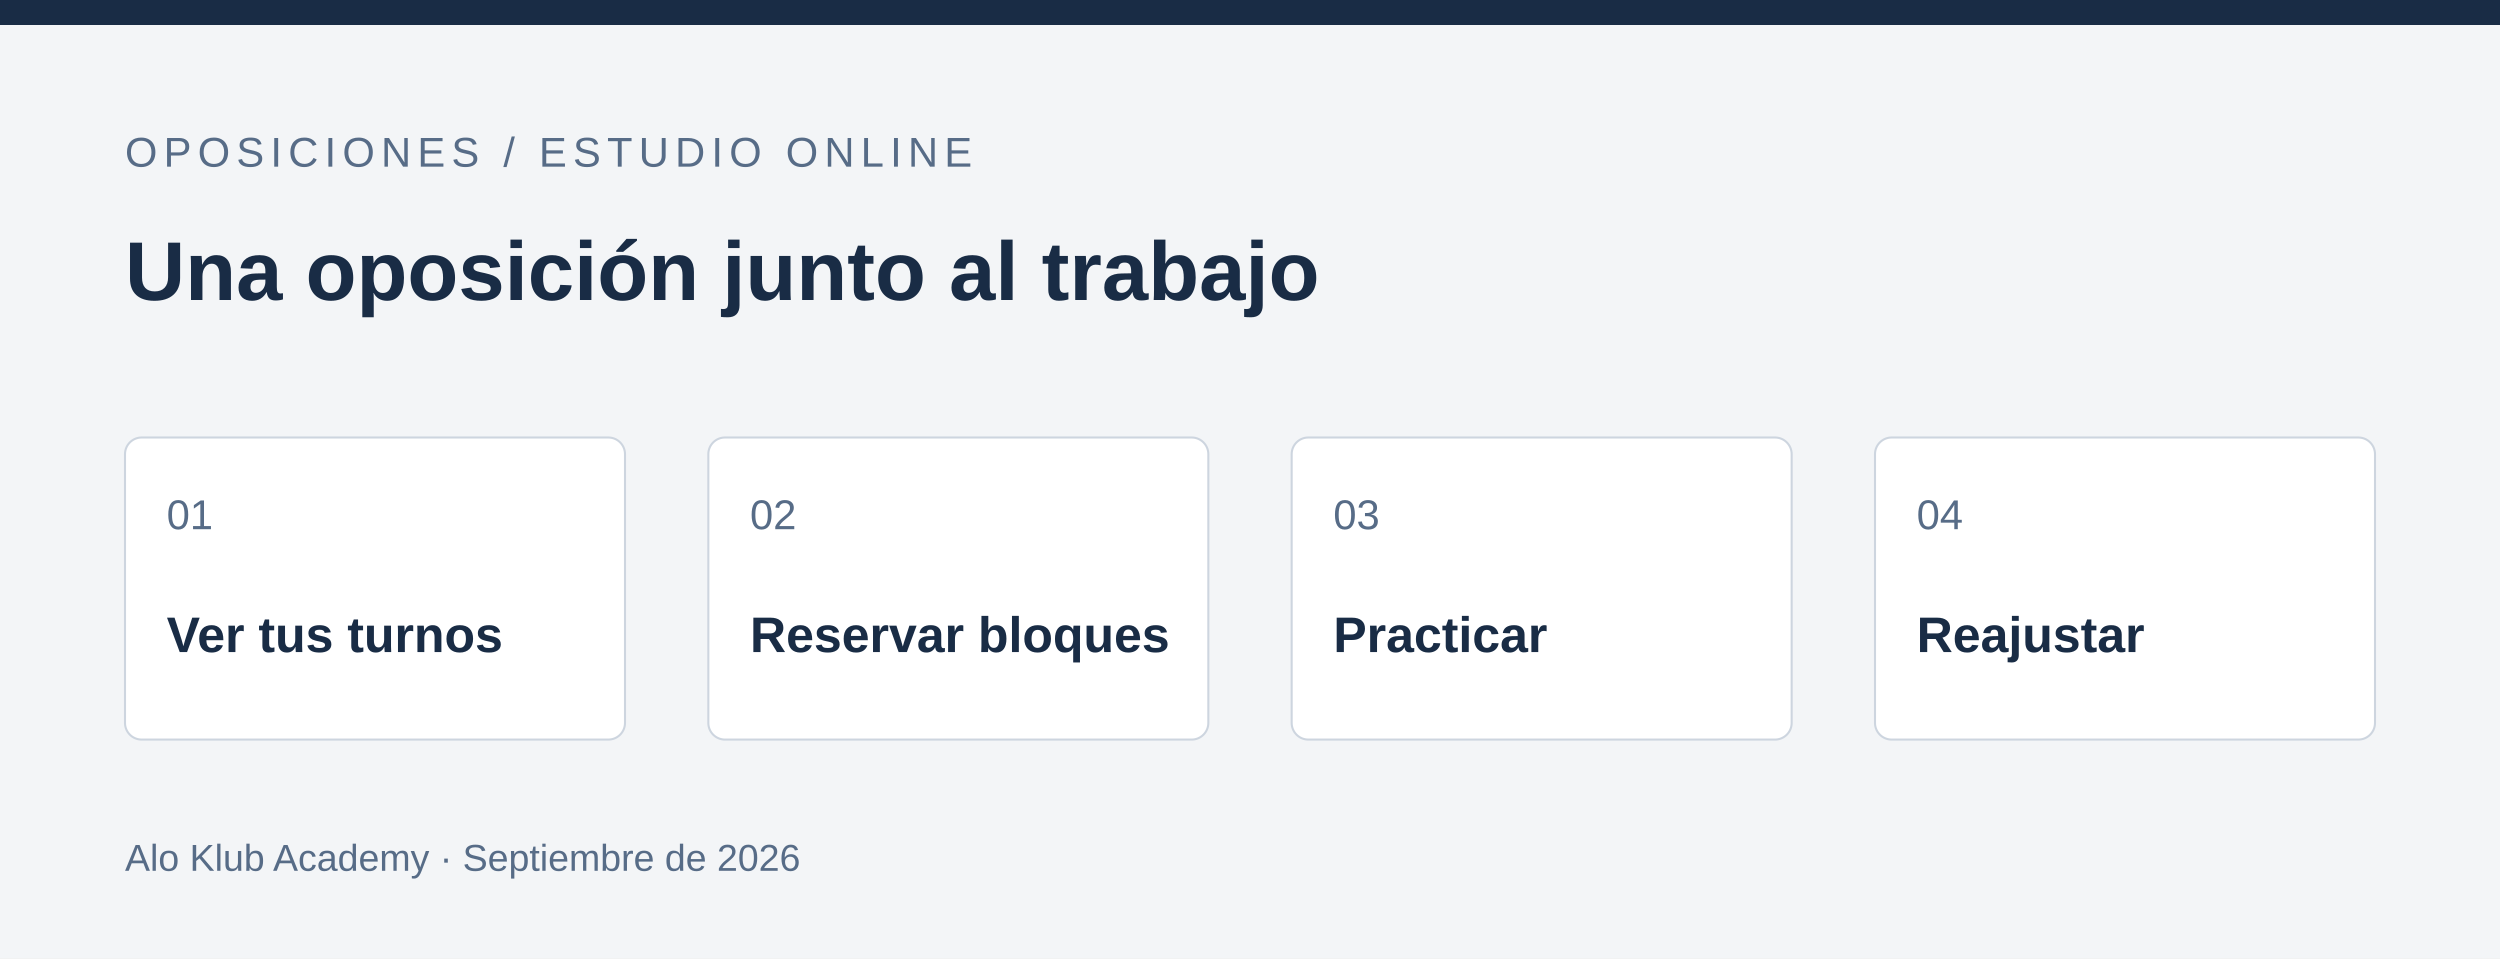
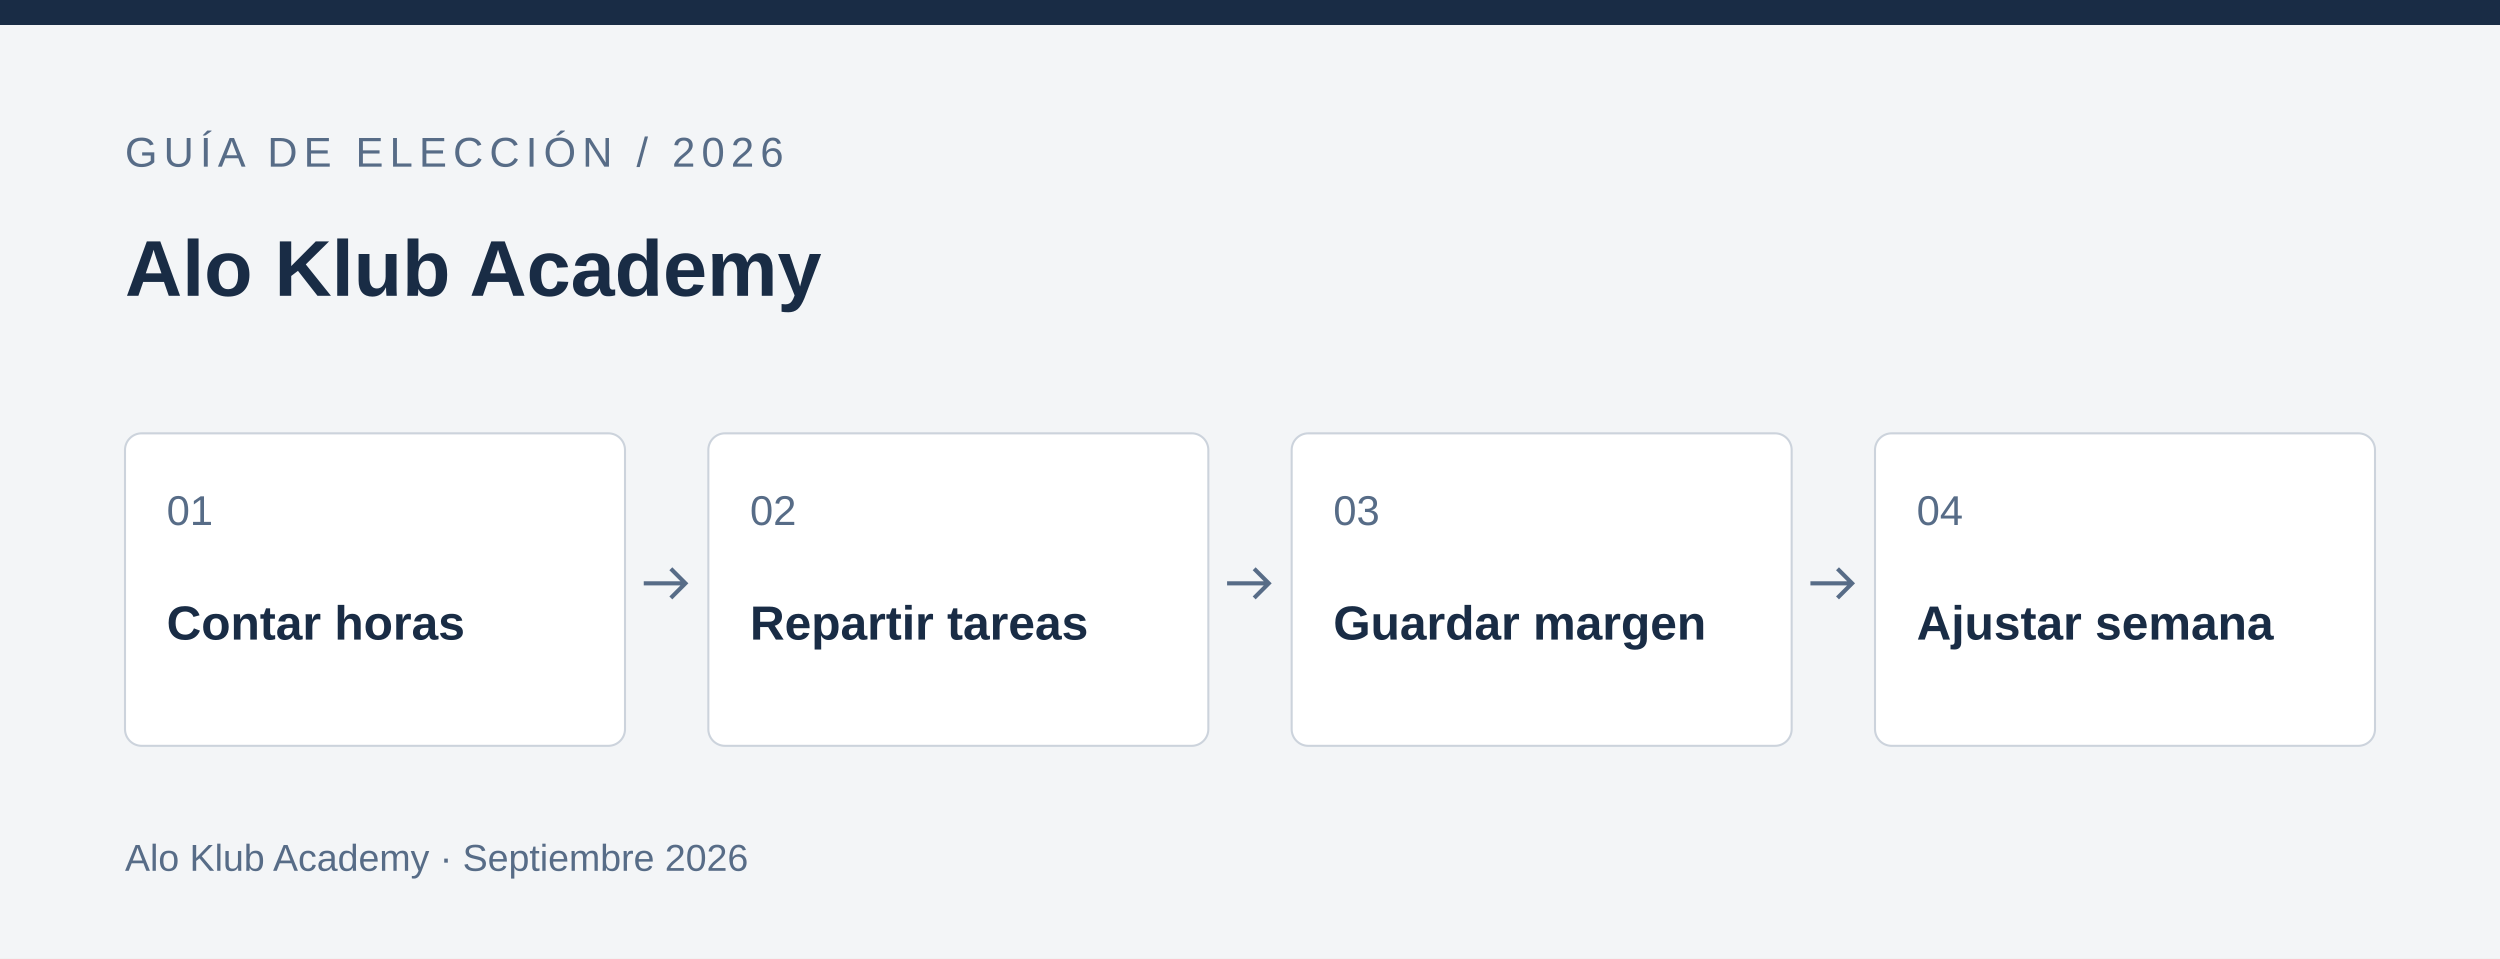
<svg xmlns="http://www.w3.org/2000/svg" width="1200" height="460" viewBox="0 0 1200 460" role="img" aria-labelledby="title desc">
  <rect width="1200" height="460" fill="#f3f5f7" />
-   <rect width="1200" height="12" fill="#192c45" />
-   <g font-family="Arial,sans-serif">
-     <text x="60" y="80" font-size="20" letter-spacing="3" fill="#576c87">OPOSICIONES / ESTUDIO ONLINE</text>
-     <text x="60" y="144" font-size="40" font-weight="700" fill="#192c45">Una oposición junto al trabajo</text>
-     <rect x="60" y="210" width="240" height="145" rx="8" fill="white" stroke="#cdd5df" />
-     <text x="80" y="254" font-size="20" fill="#576c87">01</text>
-     <text x="80" y="313" font-size="24" font-weight="700" fill="#192c45">Ver tus turnos</text>
-     <rect x="340" y="210" width="240" height="145" rx="8" fill="white" stroke="#cdd5df" />
-     <text x="360" y="254" font-size="20" fill="#576c87">02</text>
-     <text x="360" y="313" font-size="24" font-weight="700" fill="#192c45">Reservar bloques</text>
-     <rect x="620" y="210" width="240" height="145" rx="8" fill="white" stroke="#cdd5df" />
-     <text x="640" y="254" font-size="20" fill="#576c87">03</text>
-     <text x="640" y="313" font-size="24" font-weight="700" fill="#192c45">Practicar</text>
-     <rect x="900" y="210" width="240" height="145" rx="8" fill="white" stroke="#cdd5df" />
-     <text x="920" y="254" font-size="20" fill="#576c87">04</text>
-     <text x="920" y="313" font-size="24" font-weight="700" fill="#192c45">Reajustar</text>
-     <text x="60" y="418" font-size="18" fill="#576c87">Alo Klub Academy · Septiembre de 2026</text>
-   </g>
+   <rect x="0" y="0" width="1200" height="12" fill="#192c45" />
+   <text x="60" y="80" fill="#576c87" font-family="Arial,sans-serif" font-size="20" letter-spacing="3">GUÍA DE ELECCIÓN / 2026</text>
+   <text x="60" y="142" fill="#192c45" font-family="Arial,sans-serif" font-size="38" font-weight="700">Alo Klub Academy</text>
+   <rect x="60" y="208" width="240" height="150" rx="8" fill="white" stroke="#ccd3dc" />
+   <text x="80" y="252" fill="#576c87" font-family="Arial,sans-serif" font-size="20">01</text>
+   <text x="80" y="307" fill="#192c45" font-family="Arial,sans-serif" font-size="23" font-weight="700">Contar horas</text>
+   <path d="M309 280h20m-7-7 7 7-7 7" fill="none" stroke="#576c87" stroke-width="2" />
+   <rect x="340" y="208" width="240" height="150" rx="8" fill="white" stroke="#ccd3dc" />
+   <text x="360" y="252" fill="#576c87" font-family="Arial,sans-serif" font-size="20">02</text>
+   <text x="360" y="307" fill="#192c45" font-family="Arial,sans-serif" font-size="23" font-weight="700">Repartir tareas</text>
+   <path d="M589 280h20m-7-7 7 7-7 7" fill="none" stroke="#576c87" stroke-width="2" />
+   <rect x="620" y="208" width="240" height="150" rx="8" fill="white" stroke="#ccd3dc" />
+   <text x="640" y="252" fill="#576c87" font-family="Arial,sans-serif" font-size="20">03</text>
+   <text x="640" y="307" fill="#192c45" font-family="Arial,sans-serif" font-size="23" font-weight="700">Guardar margen</text>
+   <path d="M869 280h20m-7-7 7 7-7 7" fill="none" stroke="#576c87" stroke-width="2" />
+   <rect x="900" y="208" width="240" height="150" rx="8" fill="white" stroke="#ccd3dc" />
+   <text x="920" y="252" fill="#576c87" font-family="Arial,sans-serif" font-size="20">04</text>
+   <text x="920" y="307" fill="#192c45" font-family="Arial,sans-serif" font-size="23" font-weight="700">Ajustar semana</text>
+   <text x="60" y="418" fill="#576c87" font-family="Arial,sans-serif" font-size="18">Alo Klub Academy · Septiembre 2026</text>
</svg>
